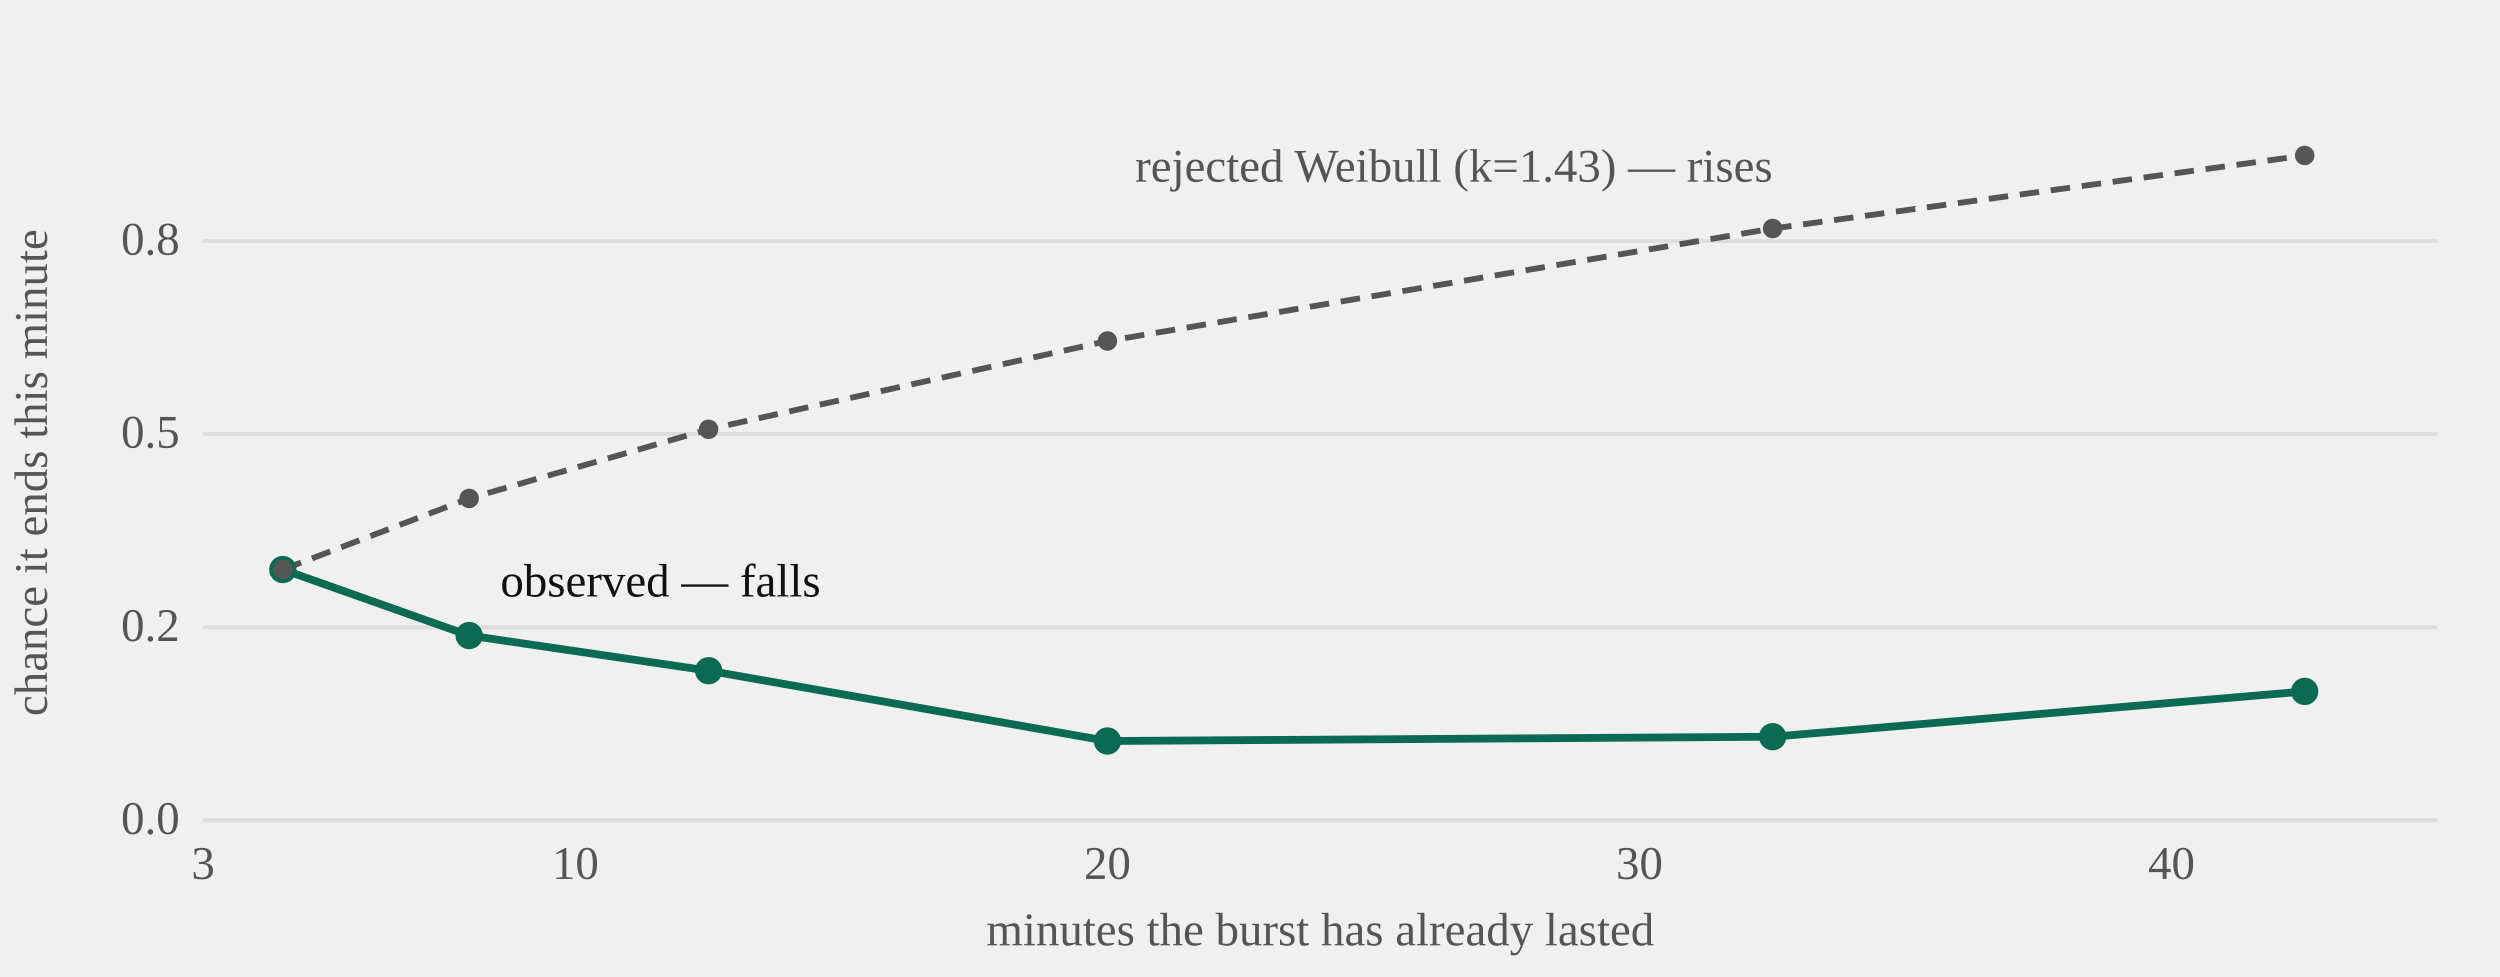
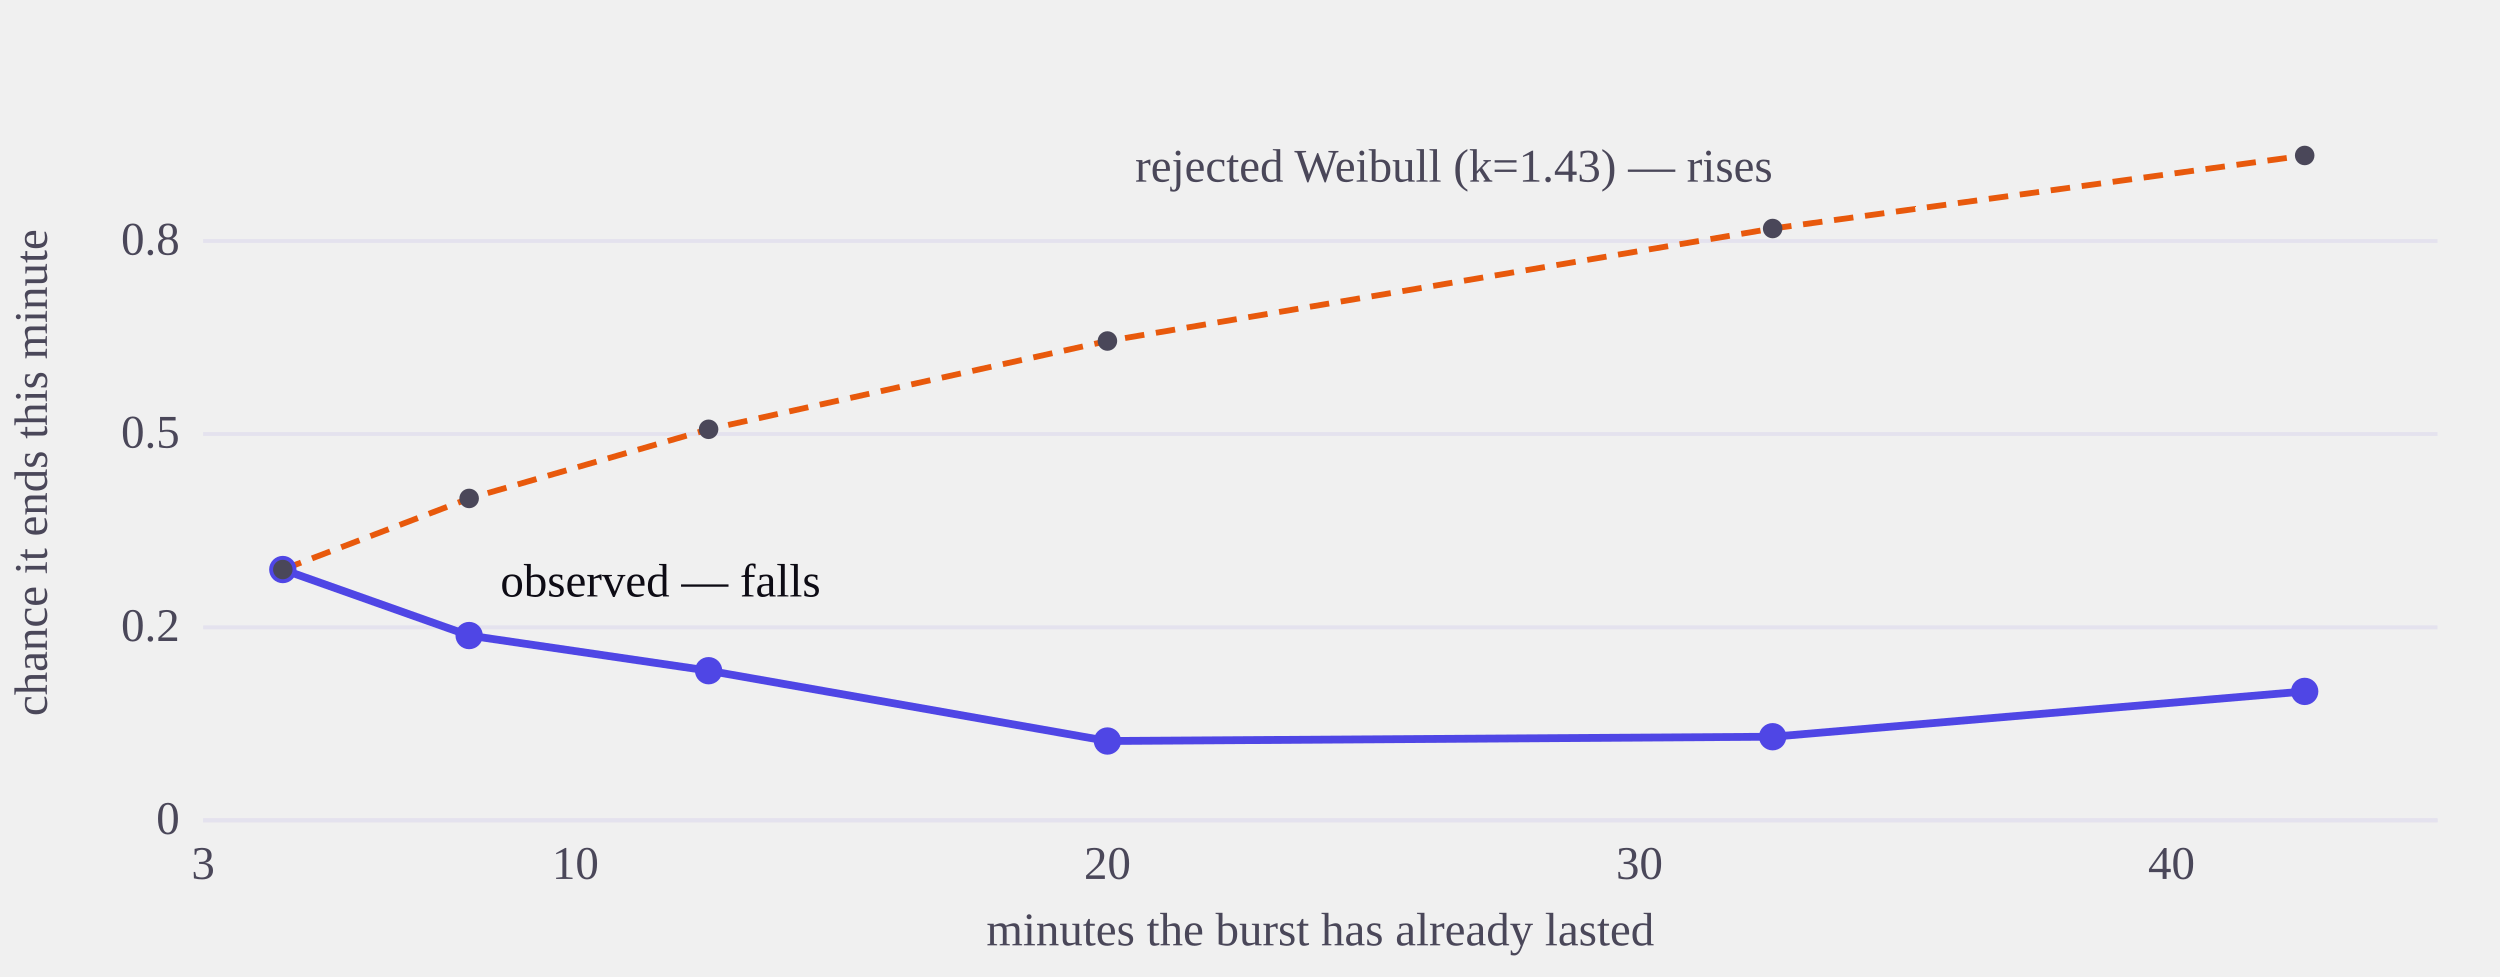
<svg xmlns="http://www.w3.org/2000/svg" viewBox="0 0 640 250" role="img" aria-labelledby="t-fig-hazard d-fig-hazard" preserveAspectRatio="xMidYMid meet">
-   <style>svg{--ink:#111;--muted:#52524C;--line:#E4E4DE;--accent:#0B6B52;--mono:ui-monospace,SFMono-Regular,Menlo,Consolas,monospace;--sans:system-ui,-apple-system,'Segoe UI',Roboto,Arial,sans-serif}@media (prefers-color-scheme:dark){svg{--ink:#F4F4F0;--muted:#ADADA5;--line:#34342F;--accent:#5FBFA0}}.lbl{font:11px var(--mono,monospace);fill:var(--muted,#555)}.lbl-i{font:11px var(--mono,monospace);fill:var(--ink,#111)}.ttl{font:12px var(--sans,sans-serif);fill:var(--ink,#111)}.axis{stroke:var(--line,#ddd);stroke-width:1}.rule{stroke:var(--ink,#111);stroke-width:1;stroke-dasharray:3 3}.bar{fill:var(--accent,#0B6B52)}.bar-2{fill:var(--muted,#555)}.ser{fill:none;stroke:var(--accent,#0B6B52);stroke-width:2}.ser-2{fill:none;stroke:var(--muted,#555);stroke-width:1.5;stroke-dasharray:5 3}.dot{fill:var(--accent,#0B6B52)}.dot-2{fill:var(--muted,#555)}.cell{fill:var(--accent,#0B6B52)}.cv{font:9.5px var(--mono,monospace);fill:var(--ink,#111)}.cv.hi{fill:#fff}</style>
-   <line x1="52.0" y1="210.0" x2="624.0" y2="210.0" class="axis" />
-   <text x="46.0" y="213.5" class="lbl" text-anchor="end">0.0</text>
-   <line x1="52.0" y1="160.6" x2="624.0" y2="160.6" class="axis" />
-   <text x="46.0" y="164.1" class="lbl" text-anchor="end">0.2</text>
-   <line x1="52.0" y1="111.1" x2="624.0" y2="111.1" class="axis" />
-   <text x="46.0" y="114.6" class="lbl" text-anchor="end">0.5</text>
-   <line x1="52.0" y1="61.7" x2="624.0" y2="61.7" class="axis" />
-   <text x="46.0" y="65.2" class="lbl" text-anchor="end">0.8</text>
-   <line x1="52.0" y1="210.0" x2="624.0" y2="210.0" class="axis" />
-   <text x="52.0" y="225.0" class="lbl" text-anchor="middle">3</text>
-   <text x="147.3" y="225.0" class="lbl" text-anchor="middle">10</text>
-   <text x="283.5" y="225.0" class="lbl" text-anchor="middle">20</text>
-   <text x="419.7" y="225.0" class="lbl" text-anchor="middle">30</text>
-   <text x="555.9" y="225.0" class="lbl" text-anchor="middle">40</text>
-   <text x="338.0" y="242.0" class="lbl" text-anchor="middle">minutes the burst has already lasted</text>
-   <text x="12.0" y="121.0" class="lbl" text-anchor="middle" transform="rotate(-90 12 121)">chance it ends this minute</text>
-   <path d="M72.4 145.8 L120.1 127.6 L181.4 109.9 L283.5 87.3 L453.8 58.5 L590.0 39.8" class="ser-2" />
-   <path d="M72.4 145.8 L120.1 162.7 L181.4 171.7 L283.5 189.7 L453.8 188.6 L590.0 177.0" class="ser" />
+   <style>svg{--ink:#0D0B14;--ink2:#4A4759;--muted:#7B7890;--line:#E4E2EE;--c1:#4F46E5;--c2:#E8590C;--c3:#0E9384;--mono:ui-monospace,SFMono-Regular,Menlo,Consolas,monospace}@media (prefers-color-scheme:dark){svg{--ink:#F5F4FA;--ink2:#BFBCD0;--muted:#8A87A0;--line:#26233A;--c1:#8079F0;--c2:#DD5F24;--c3:#0F8B73}}.lbl{font:11px var(--mono,monospace);fill:var(--ink2,#4A4759)}.lbl-i{font:11px var(--mono,monospace);fill:var(--ink,#0D0B14)}.ttl{font:12px var(--sans,sans-serif);fill:var(--ink,#111)}.axis{stroke:var(--line,#E4E2EE);stroke-width:1}.rule{stroke:var(--muted,#7B7890);stroke-width:1;stroke-dasharray:3 3}.bar{fill:var(--c1,#4F46E5)}.bar-2{fill:var(--c3,#0E9384)}.ser{fill:none;stroke:var(--c1,#4F46E5);stroke-width:2}.ser-2{fill:none;stroke:var(--c2,#E8590C);stroke-width:1.5;stroke-dasharray:5 3}.dot{fill:var(--c1,#4F46E5)}.dot-2{fill:var(--ink2,#4A4759)}.cell{fill:var(--c1,#4F46E5)}.cv{font:9.5px var(--mono,monospace);fill:var(--ink,#111)}.cv.hi{fill:#fff}</style>
+   <line x1="52" y1="210" x2="624" y2="210" class="axis" />
+   <text x="46" y="213.5" class="lbl" text-anchor="end">0</text>
+   <line x1="52" y1="160.6" x2="624" y2="160.6" class="axis" />
+   <text x="46" y="164.1" class="lbl" text-anchor="end">0.2</text>
+   <line x1="52" y1="111.1" x2="624" y2="111.1" class="axis" />
+   <text x="46" y="114.6" class="lbl" text-anchor="end">0.5</text>
+   <line x1="52" y1="61.7" x2="624" y2="61.7" class="axis" />
+   <text x="46" y="65.2" class="lbl" text-anchor="end">0.8</text>
+   <line x1="52" y1="210" x2="624" y2="210" class="axis" />
+   <text x="52" y="225" class="lbl" text-anchor="middle">3</text>
+   <text x="147.3" y="225" class="lbl" text-anchor="middle">10</text>
+   <text x="283.5" y="225" class="lbl" text-anchor="middle">20</text>
+   <text x="419.7" y="225" class="lbl" text-anchor="middle">30</text>
+   <text x="555.9" y="225" class="lbl" text-anchor="middle">40</text>
+   <text x="338" y="242" class="lbl" text-anchor="middle">minutes the burst has already lasted</text>
+   <text x="12" y="121" class="lbl" text-anchor="middle" transform="rotate(-90 12 121)">chance it ends this minute</text>
+   <path d="M72.4 145.8 L120.1 127.6 L181.4 109.9 L283.5 87.3 L453.8 58.5 L590 39.8" class="ser-2" />
+   <path d="M72.4 145.8 L120.1 162.7 L181.4 171.7 L283.5 189.7 L453.8 188.6 L590 177" class="ser" />
  <circle cx="72.4" cy="145.8" r="3.5" class="dot" />
  <circle cx="120.1" cy="162.7" r="3.5" class="dot" />
  <circle cx="181.4" cy="171.7" r="3.5" class="dot" />
  <circle cx="283.5" cy="189.7" r="3.5" class="dot" />
  <circle cx="453.8" cy="188.6" r="3.5" class="dot" />
-   <circle cx="590.0" cy="177.0" r="3.5" class="dot" />
+   <circle cx="590" cy="177" r="3.5" class="dot" />
  <circle cx="72.4" cy="145.8" r="2.5" class="dot-2" />
  <circle cx="120.1" cy="127.6" r="2.5" class="dot-2" />
  <circle cx="181.4" cy="109.9" r="2.5" class="dot-2" />
  <circle cx="283.5" cy="87.3" r="2.5" class="dot-2" />
  <circle cx="453.8" cy="58.5" r="2.5" class="dot-2" />
-   <circle cx="590.0" cy="39.8" r="2.5" class="dot-2" />
+   <circle cx="590" cy="39.8" r="2.5" class="dot-2" />
  <text x="128.1" y="152.7" class="lbl-i" text-anchor="start">observed — falls</text>
  <text x="453.8" y="46.5" class="lbl" text-anchor="end">rejected Weibull (k=1.43) — rises</text>
</svg>
